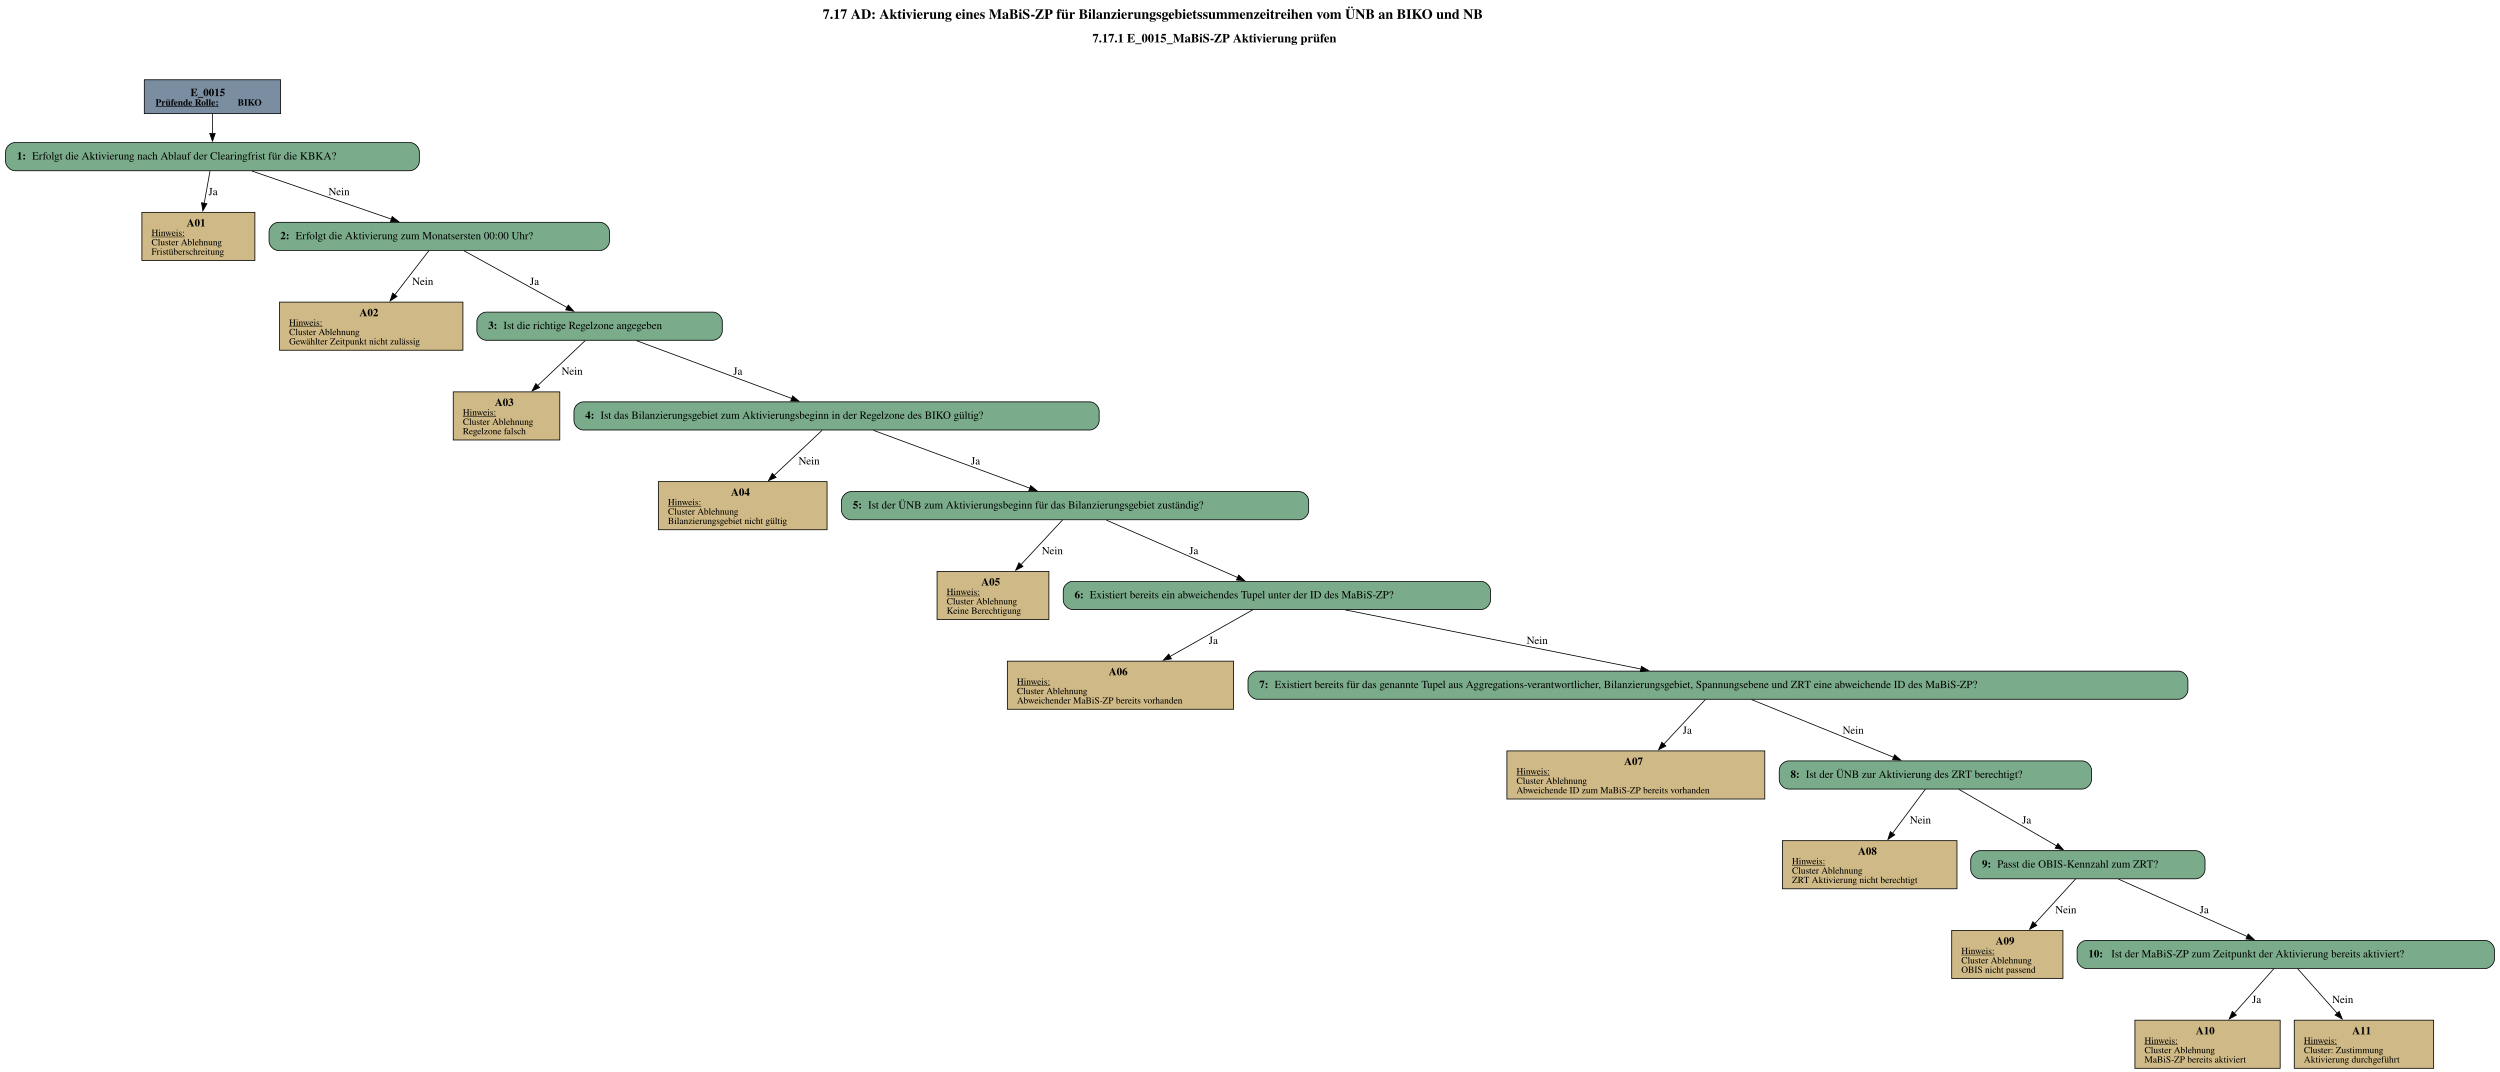
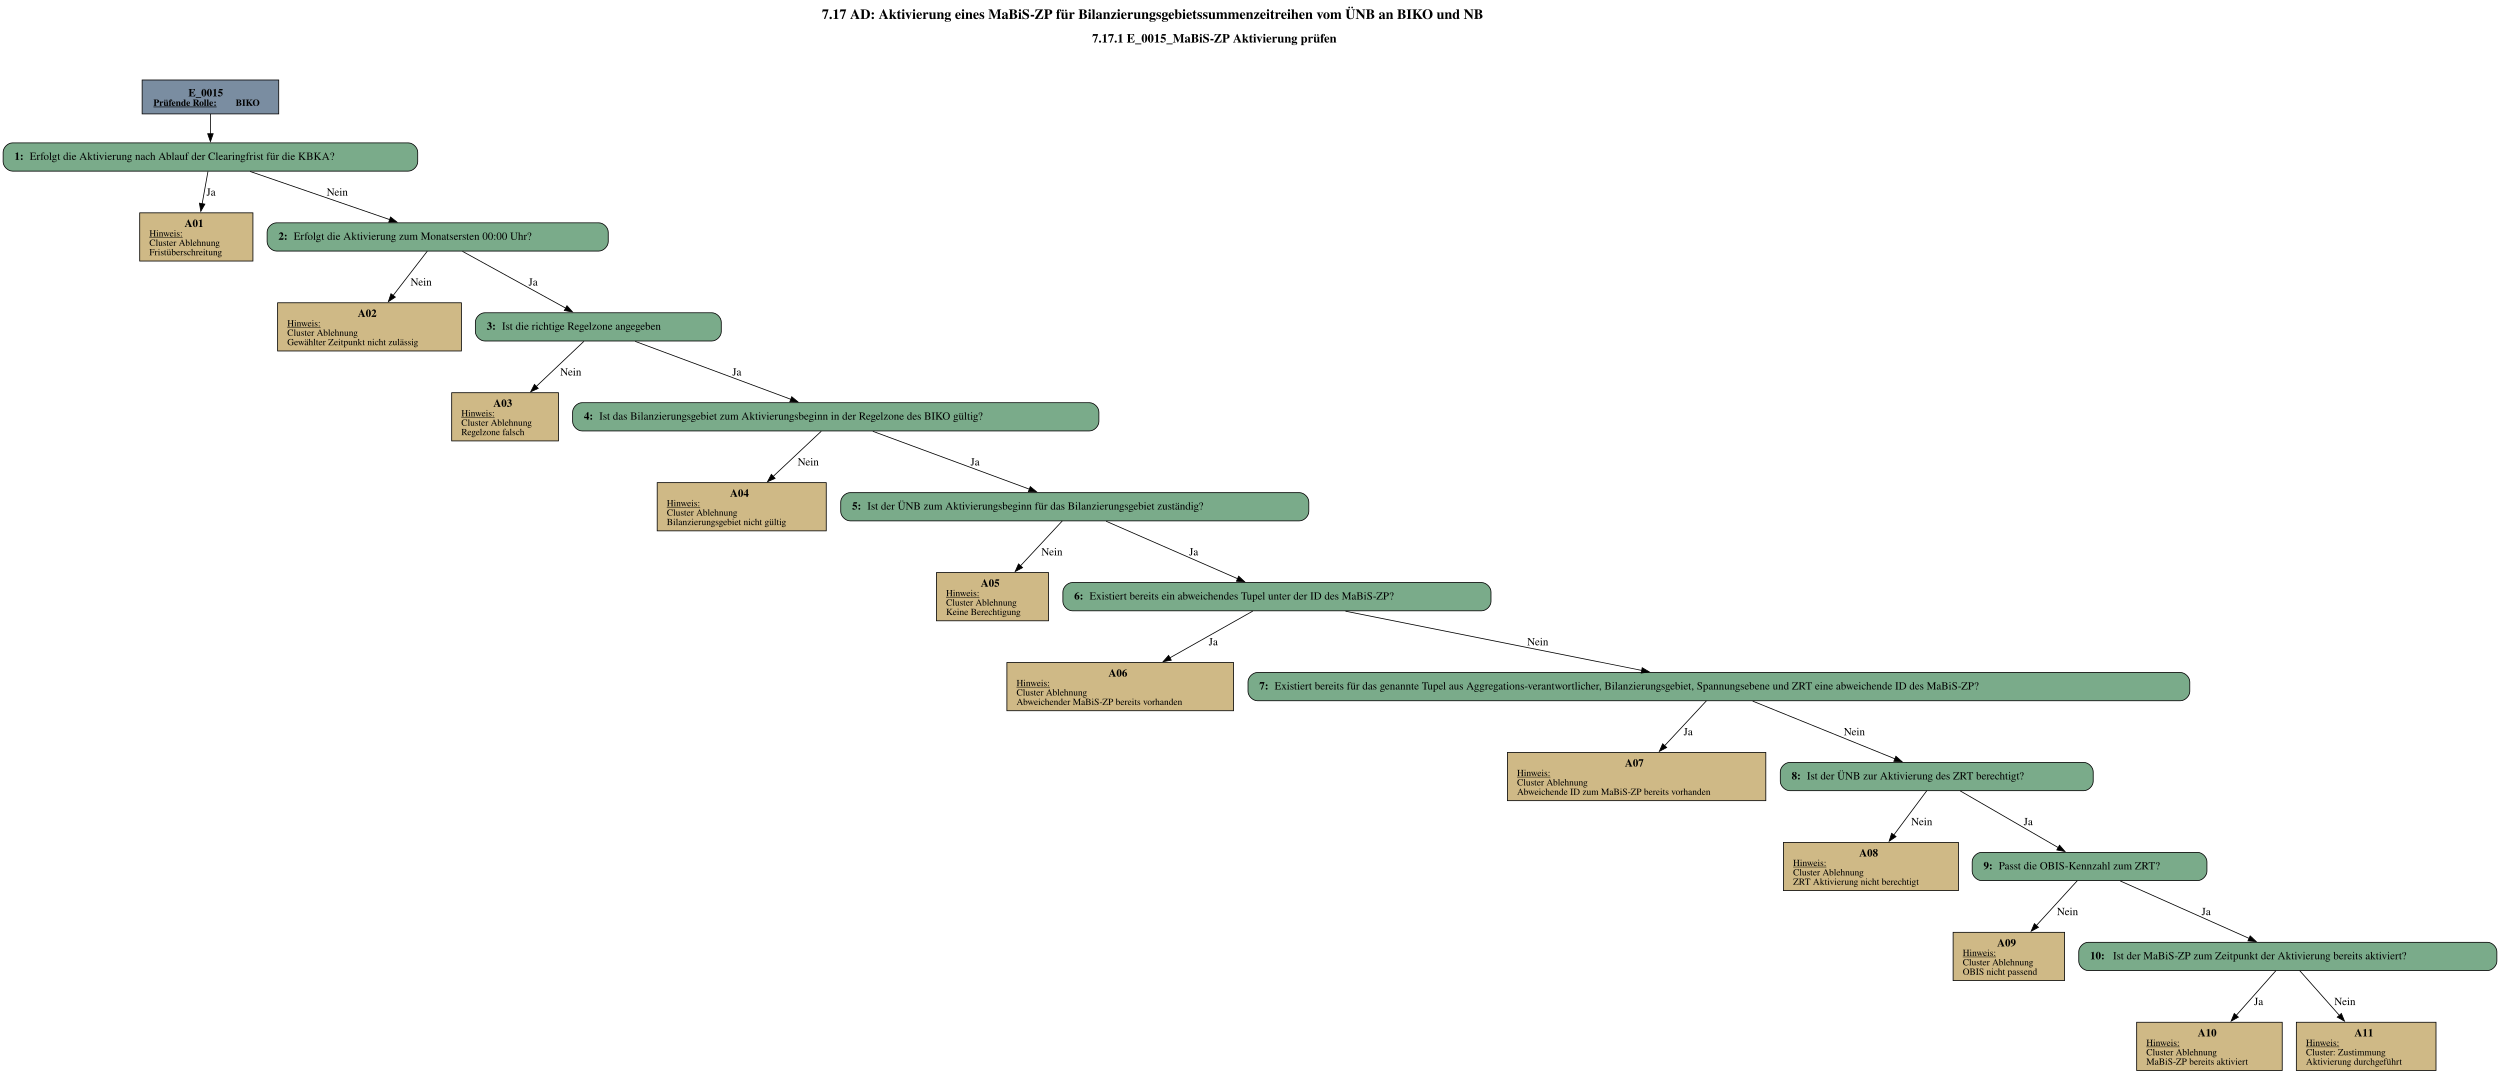
- <svg xmlns="http://www.w3.org/2000/svg" width="168pt" height="72pt" viewBox="0.00 0.00 167.67 72.00">
-   <g id="graph0" class="graph" transform="scale(0.0525555 0.0525555) rotate(0) translate(4 1365.98)">
+ <svg xmlns="http://www.w3.org/2000/svg" width="3190pt" height="1370pt" viewBox="0.00 0.00 3190.30 1369.98">
+   <g id="graph0" class="graph" transform="scale(1 1) rotate(0) translate(4 1365.98)">
    <text text-anchor="start" x="1044.78" y="-1341.88" font-family="Times,serif" font-weight="bold" font-size="18.00">7.17 AD: Aktivierung eines MaBiS-ZP für Bilanzierungsgebietssummenzeitreihen vom ÜNB an BIKO und NB</text>
    <text text-anchor="start" x="1389.78" y="-1311.78" font-family="Times,serif" font-weight="bold" font-size="16.00">7.17.1 E_0015_MaBiS-ZP Aktivierung prüfen</text>
    <g id="node1" class="node">
      <polygon fill="#7a8da1" stroke="black" points="351.68,-1263.98 177.38,-1263.98 177.38,-1220.7 351.68,-1220.7 351.68,-1263.98" />
      <text text-anchor="start" x="236.4" y="-1243.04" font-family="Times,serif" font-weight="bold" font-size="14.00">E_0015</text>
      <text text-anchor="start" x="191.78" y="-1230.94" font-family="Times,serif" font-weight="bold" text-decoration="underline" font-size="12.00">Prüfende Rolle:</text>
      <text text-anchor="start" x="296.78" y="-1230.94" font-family="Times,serif" font-weight="bold" font-size="12.00"> BIKO</text>
    </g>
    <g id="node2" class="node">
      <path fill="#7aab8a" stroke="black" d="M517.05,-1183.7C517.05,-1183.7 12,-1183.7 12,-1183.7 6,-1183.7 0,-1177.7 0,-1171.7 0,-1171.7 0,-1159.7 0,-1159.7 0,-1153.7 6,-1147.7 12,-1147.7 12,-1147.7 517.05,-1147.7 517.05,-1147.7 523.05,-1147.7 529.05,-1153.7 529.05,-1159.7 529.05,-1159.7 529.05,-1171.7 529.05,-1171.7 529.05,-1177.7 523.05,-1183.7 517.05,-1183.7" />
      <text text-anchor="start" x="14.4" y="-1162.03" font-family="Times,serif" font-weight="bold" font-size="14.00">1: </text>
      <text text-anchor="start" x="33.9" y="-1162.03" font-family="Times,serif" font-size="14.00">Erfolgt die Aktivierung nach Ablauf der Clearingfrist für die KBKA?</text>
    </g>
    <g id="edge1" class="edge">
      <path fill="none" stroke="black" d="M264.53,-1220.55C264.53,-1212.69 264.53,-1203.61 264.53,-1195.17" />
      <polygon fill="black" stroke="black" points="268.03,-1195.37 264.53,-1185.37 261.03,-1195.37 268.03,-1195.37" />
    </g>
    <g id="node3" class="node">
      <polygon fill="#cfb986" stroke="black" points="318.77,-1094.45 174.29,-1094.45 174.29,-1032.93 318.77,-1032.93 318.77,-1094.45" />
      <text text-anchor="start" x="231.53" y="-1076.39" font-family="Times,serif" font-weight="bold" font-size="14.00">A01</text>
      <text text-anchor="start" x="186.53" y="-1064.29" font-family="Times,serif" text-decoration="underline" font-size="12.00">Hinweis:</text>
      <text text-anchor="start" x="186.53" y="-1052.29" font-family="Times,serif" font-size="12.00">Cluster Ablehnung</text>
      <text text-anchor="start" x="186.53" y="-1040.29" font-family="Times,serif" font-size="12.00">Fristüberschreitung</text>
    </g>
    <g id="edge2" class="edge">
      <path fill="none" stroke="black" d="M261.39,-1147.28C259.34,-1135.89 256.57,-1120.5 253.98,-1106.09" />
      <polygon fill="black" stroke="black" points="257.44,-1105.55 252.22,-1096.33 250.55,-1106.79 257.44,-1105.55" />
      <text text-anchor="middle" x="265.28" y="-1116.4" font-family="Times,serif" font-size="14.00">Ja</text>
    </g>
    <g id="node4" class="node">
      <path fill="#7aab8a" stroke="black" d="M760.18,-1081.69C760.18,-1081.69 348.88,-1081.69 348.88,-1081.69 342.88,-1081.69 336.88,-1075.69 336.88,-1069.69 336.88,-1069.69 336.88,-1057.69 336.88,-1057.69 336.88,-1051.69 342.88,-1045.69 348.88,-1045.69 348.88,-1045.69 760.18,-1045.69 760.18,-1045.69 766.18,-1045.69 772.18,-1051.69 772.18,-1057.69 772.18,-1057.69 772.18,-1069.69 772.18,-1069.69 772.18,-1075.69 766.18,-1081.69 760.18,-1081.69" />
      <text text-anchor="start" x="351.28" y="-1060.02" font-family="Times,serif" font-weight="bold" font-size="14.00">2: </text>
      <text text-anchor="start" x="370.78" y="-1060.02" font-family="Times,serif" font-size="14.00">Erfolgt die Aktivierung zum Monatsersten 00:00 Uhr?</text>
    </g>
    <g id="edge3" class="edge">
      <path fill="none" stroke="black" d="M315.04,-1147.28C364.68,-1130.16 440.5,-1104.01 493.49,-1085.74" />
      <polygon fill="black" stroke="black" points="494.36,-1089.14 502.67,-1082.57 492.08,-1082.52 494.36,-1089.14" />
      <text text-anchor="middle" x="426.4" y="-1116.4" font-family="Times,serif" font-size="14.00">Nein</text>
    </g>
    <g id="node5" class="node">
      <polygon fill="#cfb986" stroke="black" points="584.77,-979.68 350.29,-979.68 350.29,-918.16 584.77,-918.16 584.77,-979.68" />
      <text text-anchor="start" x="452.53" y="-961.62" font-family="Times,serif" font-weight="bold" font-size="14.00">A02</text>
      <text text-anchor="start" x="362.53" y="-949.52" font-family="Times,serif" text-decoration="underline" font-size="12.00">Hinweis:</text>
      <text text-anchor="start" x="362.53" y="-937.52" font-family="Times,serif" font-size="12.00">Cluster Ablehnung</text>
      <text text-anchor="start" x="362.53" y="-925.52" font-family="Times,serif" font-size="12.00">Gewählter Zeitpunkt nicht zulässig</text>
    </g>
    <g id="edge4" class="edge">
      <path fill="none" stroke="black" d="M541.31,-1045.56C529.74,-1030.56 512.49,-1008.2 497.58,-988.88" />
      <polygon fill="black" stroke="black" points="500.51,-986.94 491.63,-981.16 494.96,-991.22 500.51,-986.94" />
      <text text-anchor="middle" x="533.4" y="-1001.63" font-family="Times,serif" font-size="14.00">Nein</text>
    </g>
    <g id="node6" class="node">
      <path fill="#7aab8a" stroke="black" d="M904.43,-966.92C904.43,-966.92 614.63,-966.92 614.63,-966.92 608.63,-966.92 602.63,-960.92 602.63,-954.92 602.63,-954.92 602.63,-942.92 602.63,-942.92 602.63,-936.92 608.63,-930.92 614.63,-930.92 614.63,-930.92 904.43,-930.92 904.43,-930.92 910.43,-930.92 916.43,-936.92 916.43,-942.92 916.43,-942.92 916.43,-954.92 916.43,-954.92 916.43,-960.92 910.43,-966.92 904.43,-966.92" />
      <text text-anchor="start" x="617.03" y="-945.25" font-family="Times,serif" font-weight="bold" font-size="14.00">3: </text>
      <text text-anchor="start" x="636.53" y="-945.25" font-family="Times,serif" font-size="14.00">Ist die richtige Regelzone angegeben</text>
    </g>
    <g id="edge5" class="edge">
      <path fill="none" stroke="black" d="M586.11,-1045.32C621.47,-1025.86 678.92,-994.26 717.92,-972.81" />
      <polygon fill="black" stroke="black" points="719.51,-975.93 726.58,-968.04 716.13,-969.8 719.51,-975.93" />
      <text text-anchor="middle" x="676.28" y="-1001.63" font-family="Times,serif" font-size="14.00">Ja</text>
    </g>
    <g id="node7" class="node">
      <polygon fill="#cfb986" stroke="black" points="708.64,-864.91 572.41,-864.91 572.41,-803.39 708.64,-803.39 708.64,-864.91" />
      <text text-anchor="start" x="625.53" y="-846.85" font-family="Times,serif" font-weight="bold" font-size="14.00">A03</text>
      <text text-anchor="start" x="584.65" y="-834.75" font-family="Times,serif" text-decoration="underline" font-size="12.00">Hinweis:</text>
      <text text-anchor="start" x="584.65" y="-822.75" font-family="Times,serif" font-size="12.00">Cluster Ablehnung</text>
      <text text-anchor="start" x="584.65" y="-810.75" font-family="Times,serif" font-size="12.00">Regelzone falsch</text>
    </g>
    <g id="edge6" class="edge">
      <path fill="none" stroke="black" d="M741.19,-930.55C725.03,-915.23 700.93,-892.39 680.36,-872.9" />
      <polygon fill="black" stroke="black" points="682.85,-870.44 673.19,-866.1 678.04,-875.52 682.85,-870.44" />
      <text text-anchor="middle" x="724.4" y="-886.86" font-family="Times,serif" font-size="14.00">Nein</text>
    </g>
    <g id="node8" class="node">
      <path fill="#7aab8a" stroke="black" d="M1386.3,-852.15C1386.3,-852.15 738.75,-852.15 738.75,-852.15 732.75,-852.15 726.75,-846.15 726.75,-840.15 726.75,-840.15 726.75,-828.15 726.75,-828.15 726.75,-822.15 732.75,-816.15 738.75,-816.15 738.75,-816.15 1386.3,-816.15 1386.3,-816.15 1392.3,-816.15 1398.3,-822.15 1398.3,-828.15 1398.3,-828.15 1398.3,-840.15 1398.3,-840.15 1398.3,-846.15 1392.3,-852.15 1386.3,-852.15" />
      <text text-anchor="start" x="741.15" y="-830.48" font-family="Times,serif" font-weight="bold" font-size="14.00">4: </text>
      <text text-anchor="start" x="760.65" y="-830.48" font-family="Times,serif" font-size="14.00">Ist das Bilanzierungsgebiet zum Aktivierungsbeginn in der Regelzone des BIKO gültig?</text>
    </g>
    <g id="edge7" class="edge">
      <path fill="none" stroke="black" d="M806.54,-930.42C860.1,-910.49 947.64,-877.91 1005.17,-856.5" />
      <polygon fill="black" stroke="black" points="1006.33,-859.8 1014.48,-853.03 1003.89,-853.24 1006.33,-859.8" />
      <text text-anchor="middle" x="936.28" y="-886.86" font-family="Times,serif" font-size="14.00">Ja</text>
    </g>
    <g id="node9" class="node">
      <polygon fill="#cfb986" stroke="black" points="1050.39,-750.14 834.66,-750.14 834.66,-688.62 1050.39,-688.62 1050.39,-750.14" />
      <text text-anchor="start" x="927.53" y="-732.08" font-family="Times,serif" font-weight="bold" font-size="14.00">A04</text>
      <text text-anchor="start" x="846.9" y="-719.98" font-family="Times,serif" text-decoration="underline" font-size="12.00">Hinweis:</text>
      <text text-anchor="start" x="846.9" y="-707.98" font-family="Times,serif" font-size="12.00">Cluster Ablehnung</text>
      <text text-anchor="start" x="846.9" y="-695.98" font-family="Times,serif" font-size="12.00">Bilanzierungsgebiet nicht gültig</text>
    </g>
    <g id="edge8" class="edge">
      <path fill="none" stroke="black" d="M1044.04,-815.78C1027.74,-800.46 1003.44,-777.62 982.69,-758.13" />
      <polygon fill="black" stroke="black" points="985.14,-755.62 975.45,-751.33 980.35,-760.72 985.14,-755.62" />
      <text text-anchor="middle" x="1027.4" y="-772.09" font-family="Times,serif" font-size="14.00">Nein</text>
    </g>
    <g id="node10" class="node">
      <path fill="#7aab8a" stroke="black" d="M1654.18,-737.38C1654.18,-737.38 1080.88,-737.38 1080.88,-737.38 1074.88,-737.38 1068.88,-731.38 1068.88,-725.38 1068.88,-725.38 1068.88,-713.38 1068.88,-713.38 1068.88,-707.38 1074.88,-701.38 1080.88,-701.38 1080.88,-701.38 1654.18,-701.38 1654.18,-701.38 1660.18,-701.38 1666.18,-707.38 1666.18,-713.38 1666.18,-713.38 1666.18,-725.38 1666.18,-725.38 1666.18,-731.38 1660.18,-737.38 1654.18,-737.38" />
      <text text-anchor="start" x="1083.28" y="-715.71" font-family="Times,serif" font-weight="bold" font-size="14.00">5: </text>
      <text text-anchor="start" x="1102.78" y="-715.71" font-family="Times,serif" font-size="14.00">Ist der ÜNB zum Aktivierungsbeginn für das Bilanzierungsgebiet zuständig?</text>
    </g>
    <g id="edge9" class="edge">
      <path fill="none" stroke="black" d="M1109.85,-815.65C1163.8,-795.71 1251.99,-763.1 1309.9,-741.69" />
      <polygon fill="black" stroke="black" points="1310.76,-745.1 1318.92,-738.35 1308.33,-738.53 1310.76,-745.1" />
      <text text-anchor="middle" x="1240.28" y="-772.09" font-family="Times,serif" font-size="14.00">Ja</text>
    </g>
    <g id="node11" class="node">
      <polygon fill="#cfb986" stroke="black" points="1334.02,-635.37 1191.04,-635.37 1191.04,-573.85 1334.02,-573.85 1334.02,-635.37" />
      <text text-anchor="start" x="1247.53" y="-617.31" font-family="Times,serif" font-weight="bold" font-size="14.00">A05</text>
      <text text-anchor="start" x="1203.28" y="-605.21" font-family="Times,serif" text-decoration="underline" font-size="12.00">Hinweis:</text>
      <text text-anchor="start" x="1203.28" y="-593.21" font-family="Times,serif" font-size="12.00">Cluster Ablehnung</text>
      <text text-anchor="start" x="1203.28" y="-581.21" font-family="Times,serif" font-size="12.00">Keine Berechtigung</text>
    </g>
    <g id="edge10" class="edge">
      <path fill="none" stroke="black" d="M1351.58,-701.25C1337.48,-686.12 1316.42,-663.49 1298.31,-644.04" />
      <polygon fill="black" stroke="black" points="1300.9,-641.69 1291.53,-636.76 1295.78,-646.46 1300.9,-641.69" />
      <text text-anchor="middle" x="1338.4" y="-657.32" font-family="Times,serif" font-size="14.00">Nein</text>
    </g>
    <g id="node12" class="node">
      <path fill="#7aab8a" stroke="black" d="M1886.68,-622.61C1886.68,-622.61 1364.38,-622.61 1364.38,-622.61 1358.38,-622.61 1352.38,-616.61 1352.38,-610.61 1352.38,-610.61 1352.38,-598.61 1352.38,-598.61 1352.38,-592.61 1358.38,-586.61 1364.38,-586.61 1364.38,-586.61 1886.68,-586.61 1886.68,-586.61 1892.68,-586.61 1898.68,-592.61 1898.68,-598.61 1898.68,-598.61 1898.68,-610.61 1898.68,-610.61 1898.68,-616.61 1892.68,-622.61 1886.68,-622.61" />
      <text text-anchor="start" x="1366.78" y="-600.94" font-family="Times,serif" font-weight="bold" font-size="14.00">6: </text>
      <text text-anchor="start" x="1386.28" y="-600.94" font-family="Times,serif" font-size="14.00">Existiert bereits ein abweichendes Tupel unter der ID des MaBiS-ZP?</text>
    </g>
    <g id="edge11" class="edge">
      <path fill="none" stroke="black" d="M1407.55,-700.88C1452.78,-681.11 1526.46,-648.91 1575.46,-627.49" />
      <polygon fill="black" stroke="black" points="1576.68,-630.78 1584.44,-623.57 1573.87,-624.37 1576.68,-630.78" />
      <text text-anchor="middle" x="1519.28" y="-657.32" font-family="Times,serif" font-size="14.00">Ja</text>
    </g>
    <g id="node13" class="node">
      <polygon fill="#cfb986" stroke="black" points="1570.14,-520.6 1280.91,-520.6 1280.91,-459.08 1570.14,-459.08 1570.14,-520.6" />
      <text text-anchor="start" x="1410.53" y="-502.54" font-family="Times,serif" font-weight="bold" font-size="14.00">A06</text>
      <text text-anchor="start" x="1293.15" y="-490.44" font-family="Times,serif" text-decoration="underline" font-size="12.00">Hinweis:</text>
      <text text-anchor="start" x="1293.15" y="-478.44" font-family="Times,serif" font-size="12.00">Cluster Ablehnung</text>
      <text text-anchor="start" x="1293.15" y="-466.44" font-family="Times,serif" font-size="12.00">Abweichender MaBiS-ZP bereits vorhanden</text>
    </g>
    <g id="edge12" class="edge">
      <path fill="none" stroke="black" d="M1594.71,-586.24C1566.57,-570.37 1524.08,-546.41 1488.73,-526.48" />
      <polygon fill="black" stroke="black" points="1490.71,-523.58 1480.28,-521.72 1487.27,-529.68 1490.71,-523.58" />
      <text text-anchor="middle" x="1544.28" y="-542.55" font-family="Times,serif" font-size="14.00">Ja</text>
    </g>
    <g id="node14" class="node">
      <path fill="#7aab8a" stroke="black" d="M2778.43,-507.84C2778.43,-507.84 1600.62,-507.84 1600.62,-507.84 1594.62,-507.84 1588.62,-501.84 1588.62,-495.84 1588.62,-495.84 1588.62,-483.84 1588.62,-483.84 1588.62,-477.84 1594.62,-471.84 1600.62,-471.84 1600.62,-471.84 2778.43,-471.84 2778.43,-471.84 2784.43,-471.84 2790.43,-477.84 2790.43,-483.84 2790.43,-483.84 2790.43,-495.84 2790.43,-495.84 2790.43,-501.84 2784.43,-507.84 2778.43,-507.84" />
      <text text-anchor="start" x="1603.03" y="-486.16" font-family="Times,serif" font-weight="bold" font-size="14.00">7: </text>
      <text text-anchor="start" x="1622.53" y="-486.16" font-family="Times,serif" font-size="14.00">Existiert bereits für das genannte Tupel aus Aggregations-verantwortlicher, Bilanzierungsgebiet, Spannungsebene und ZRT eine abweichende ID des MaBiS-ZP?</text>
    </g>
    <g id="edge13" class="edge">
      <path fill="none" stroke="black" d="M1713.03,-586.11C1815.38,-565.65 1984.38,-531.86 2091.18,-510.5" />
      <polygon fill="black" stroke="black" points="2091.67,-513.97 2100.79,-508.58 2090.3,-507.11 2091.67,-513.97" />
      <text text-anchor="middle" x="1958.4" y="-542.55" font-family="Times,serif" font-size="14.00">Nein</text>
    </g>
    <g id="node15" class="node">
      <polygon fill="#cfb986" stroke="black" points="2249.39,-405.83 1919.66,-405.83 1919.66,-344.31 2249.39,-344.31 2249.39,-405.83" />
      <text text-anchor="start" x="2069.53" y="-387.77" font-family="Times,serif" font-weight="bold" font-size="14.00">A07</text>
      <text text-anchor="start" x="1931.9" y="-375.67" font-family="Times,serif" text-decoration="underline" font-size="12.00">Hinweis:</text>
      <text text-anchor="start" x="1931.9" y="-363.67" font-family="Times,serif" font-size="12.00">Cluster Ablehnung</text>
      <text text-anchor="start" x="1931.9" y="-351.67" font-family="Times,serif" font-size="12.00">Abweichende ID zum MaBiS-ZP bereits vorhanden</text>
    </g>
    <g id="edge14" class="edge">
      <path fill="none" stroke="black" d="M2173.58,-471.71C2159.48,-456.58 2138.42,-433.95 2120.31,-414.5" />
      <polygon fill="black" stroke="black" points="2122.9,-412.15 2113.53,-407.22 2117.78,-416.92 2122.9,-412.15" />
      <text text-anchor="middle" x="2150.28" y="-427.78" font-family="Times,serif" font-size="14.00">Ja</text>
    </g>
    <g id="node16" class="node">
      <path fill="#7aab8a" stroke="black" d="M2655.18,-393.07C2655.18,-393.07 2279.88,-393.07 2279.88,-393.07 2273.88,-393.07 2267.88,-387.07 2267.88,-381.07 2267.88,-381.07 2267.88,-369.07 2267.88,-369.07 2267.88,-363.07 2273.88,-357.07 2279.88,-357.07 2279.88,-357.07 2655.18,-357.07 2655.18,-357.07 2661.18,-357.07 2667.18,-363.07 2667.18,-369.07 2667.18,-369.07 2667.18,-381.07 2667.18,-381.07 2667.18,-387.07 2661.18,-393.07 2655.18,-393.07" />
      <text text-anchor="start" x="2282.28" y="-371.39" font-family="Times,serif" font-weight="bold" font-size="14.00">8: </text>
      <text text-anchor="start" x="2301.78" y="-371.39" font-family="Times,serif" font-size="14.00">Ist der ÜNB zur Aktivierung des ZRT berechtigt?</text>
    </g>
    <g id="edge15" class="edge">
      <path fill="none" stroke="black" d="M2232.66,-471.34C2281.6,-451.49 2361.45,-419.1 2414.24,-397.68" />
      <polygon fill="black" stroke="black" points="2415.39,-400.99 2423.35,-393.99 2412.76,-394.51 2415.39,-400.99" />
      <text text-anchor="middle" x="2362.4" y="-427.78" font-family="Times,serif" font-size="14.00">Nein</text>
    </g>
    <g id="node17" class="node">
      <polygon fill="#cfb986" stroke="black" points="2495.14,-291.06 2271.91,-291.06 2271.91,-229.54 2495.14,-229.54 2495.14,-291.06" />
      <text text-anchor="start" x="2368.53" y="-273" font-family="Times,serif" font-weight="bold" font-size="14.00">A08</text>
      <text text-anchor="start" x="2284.15" y="-260.9" font-family="Times,serif" text-decoration="underline" font-size="12.00">Hinweis:</text>
      <text text-anchor="start" x="2284.15" y="-248.9" font-family="Times,serif" font-size="12.00">Cluster Ablehnung</text>
      <text text-anchor="start" x="2284.15" y="-236.9" font-family="Times,serif" font-size="12.00">ZRT Aktivierung nicht berechtigt</text>
    </g>
    <g id="edge16" class="edge">
      <path fill="none" stroke="black" d="M2454.77,-356.94C2443.64,-342.01 2427.09,-319.79 2412.74,-300.52" />
      <polygon fill="black" stroke="black" points="2415.59,-298.48 2406.81,-292.56 2409.97,-302.67 2415.59,-298.48" />
      <text text-anchor="middle" x="2448.4" y="-313.01" font-family="Times,serif" font-size="14.00">Nein</text>
    </g>
    <g id="node18" class="node">
      <path fill="#7aab8a" stroke="black" d="M2800.3,-278.3C2800.3,-278.3 2524.75,-278.3 2524.75,-278.3 2518.75,-278.3 2512.75,-272.3 2512.75,-266.3 2512.75,-266.3 2512.75,-254.3 2512.75,-254.3 2512.75,-248.3 2518.75,-242.3 2524.75,-242.3 2524.75,-242.3 2800.3,-242.3 2800.3,-242.3 2806.3,-242.3 2812.3,-248.3 2812.3,-254.3 2812.3,-254.3 2812.3,-266.3 2812.3,-266.3 2812.3,-272.3 2806.3,-278.3 2800.3,-278.3" />
      <text text-anchor="start" x="2527.15" y="-256.62" font-family="Times,serif" font-weight="bold" font-size="14.00">9: </text>
      <text text-anchor="start" x="2546.65" y="-256.62" font-family="Times,serif" font-size="14.00">Passt die OBIS-Kennzahl zum ZRT?</text>
    </g>
    <g id="edge17" class="edge">
      <path fill="none" stroke="black" d="M2497.57,-356.7C2531.2,-337.24 2585.85,-305.64 2622.95,-284.19" />
      <polygon fill="black" stroke="black" points="2624.23,-287.49 2631.14,-279.45 2620.73,-281.43 2624.23,-287.49" />
      <text text-anchor="middle" x="2584.28" y="-313.01" font-family="Times,serif" font-size="14.00">Ja</text>
    </g>
    <g id="node19" class="node">
      <polygon fill="#cfb986" stroke="black" points="2630.64,-176.29 2488.41,-176.29 2488.41,-114.77 2630.64,-114.77 2630.64,-176.29" />
      <text text-anchor="start" x="2544.53" y="-158.23" font-family="Times,serif" font-weight="bold" font-size="14.00">A09</text>
      <text text-anchor="start" x="2500.65" y="-146.13" font-family="Times,serif" text-decoration="underline" font-size="12.00">Hinweis:</text>
      <text text-anchor="start" x="2500.65" y="-134.13" font-family="Times,serif" font-size="12.00">Cluster Ablehnung</text>
      <text text-anchor="start" x="2500.65" y="-122.13" font-family="Times,serif" font-size="12.00">OBIS nicht passend</text>
    </g>
    <g id="edge18" class="edge">
      <path fill="none" stroke="black" d="M2646.88,-242.17C2633.06,-227.04 2612.39,-204.41 2594.63,-184.96" />
      <polygon fill="black" stroke="black" points="2597.31,-182.71 2587.99,-177.69 2592.14,-187.43 2597.31,-182.71" />
      <text text-anchor="middle" x="2634.4" y="-198.24" font-family="Times,serif" font-size="14.00">Nein</text>
    </g>
    <g id="node20" class="node">
      <path fill="#7aab8a" stroke="black" d="M3170.3,-163.53C3170.3,-163.53 2660.75,-163.53 2660.75,-163.53 2654.75,-163.53 2648.75,-157.53 2648.75,-151.53 2648.75,-151.53 2648.75,-139.53 2648.75,-139.53 2648.75,-133.53 2654.75,-127.53 2660.75,-127.53 2660.75,-127.53 3170.3,-127.53 3170.3,-127.53 3176.3,-127.53 3182.3,-133.53 3182.3,-139.53 3182.3,-139.53 3182.3,-151.53 3182.3,-151.53 3182.3,-157.53 3176.3,-163.53 3170.3,-163.53" />
      <text text-anchor="start" x="2663.15" y="-141.85" font-family="Times,serif" font-weight="bold" font-size="14.00">10: </text>
      <text text-anchor="start" x="2692.4" y="-141.85" font-family="Times,serif" font-size="14.00">Ist der MaBiS-ZP zum Zeitpunkt der Aktivierung bereits aktiviert?</text>
    </g>
    <g id="edge19" class="edge">
      <path fill="none" stroke="black" d="M2701.78,-241.8C2746.04,-222.08 2818.08,-189.96 2866.13,-168.55" />
      <polygon fill="black" stroke="black" points="2867.5,-171.77 2875.21,-164.5 2864.65,-165.37 2867.5,-171.77" />
      <text text-anchor="middle" x="2811.28" y="-198.24" font-family="Times,serif" font-size="14.00">Ja</text>
    </g>
    <g id="node21" class="node">
      <polygon fill="#cfb986" stroke="black" points="2908.39,-61.52 2722.66,-61.52 2722.66,0 2908.39,0 2908.39,-61.52" />
      <text text-anchor="start" x="2800.53" y="-43.46" font-family="Times,serif" font-weight="bold" font-size="14.00">A10</text>
      <text text-anchor="start" x="2734.9" y="-31.36" font-family="Times,serif" text-decoration="underline" font-size="12.00">Hinweis:</text>
      <text text-anchor="start" x="2734.9" y="-19.36" font-family="Times,serif" font-size="12.00">Cluster Ablehnung</text>
      <text text-anchor="start" x="2734.9" y="-7.36" font-family="Times,serif" font-size="12.00">MaBiS-ZP bereits aktiviert</text>
    </g>
    <g id="edge20" class="edge">
      <path fill="none" stroke="black" d="M2900.34,-127.4C2886.92,-112.27 2866.85,-89.64 2849.6,-70.19" />
      <polygon fill="black" stroke="black" points="2852.42,-68.09 2843.17,-62.93 2847.19,-72.74 2852.42,-68.09" />
      <text text-anchor="middle" x="2878.28" y="-83.47" font-family="Times,serif" font-size="14.00">Ja</text>
    </g>
    <g id="node22" class="node">
      <polygon fill="#cfb986" stroke="black" points="3104.64,-61.52 2926.41,-61.52 2926.41,0 3104.64,0 3104.64,-61.52" />
      <text text-anchor="start" x="3000.53" y="-43.46" font-family="Times,serif" font-weight="bold" font-size="14.00">A11</text>
      <text text-anchor="start" x="2938.65" y="-31.36" font-family="Times,serif" text-decoration="underline" font-size="12.00">Hinweis:</text>
      <text text-anchor="start" x="2938.65" y="-19.36" font-family="Times,serif" font-size="12.00">Cluster: Zustimmung</text>
      <text text-anchor="start" x="2938.65" y="-7.36" font-family="Times,serif" font-size="12.00">Aktivierung durchgeführt</text>
    </g>
    <g id="edge21" class="edge">
      <path fill="none" stroke="black" d="M2930.71,-127.4C2944.13,-112.27 2964.2,-89.64 2981.45,-70.19" />
      <polygon fill="black" stroke="black" points="2983.86,-72.74 2987.88,-62.93 2978.63,-68.09 2983.86,-72.74" />
      <text text-anchor="middle" x="2988.4" y="-83.47" font-family="Times,serif" font-size="14.00">Nein</text>
    </g>
  </g>
</svg>
